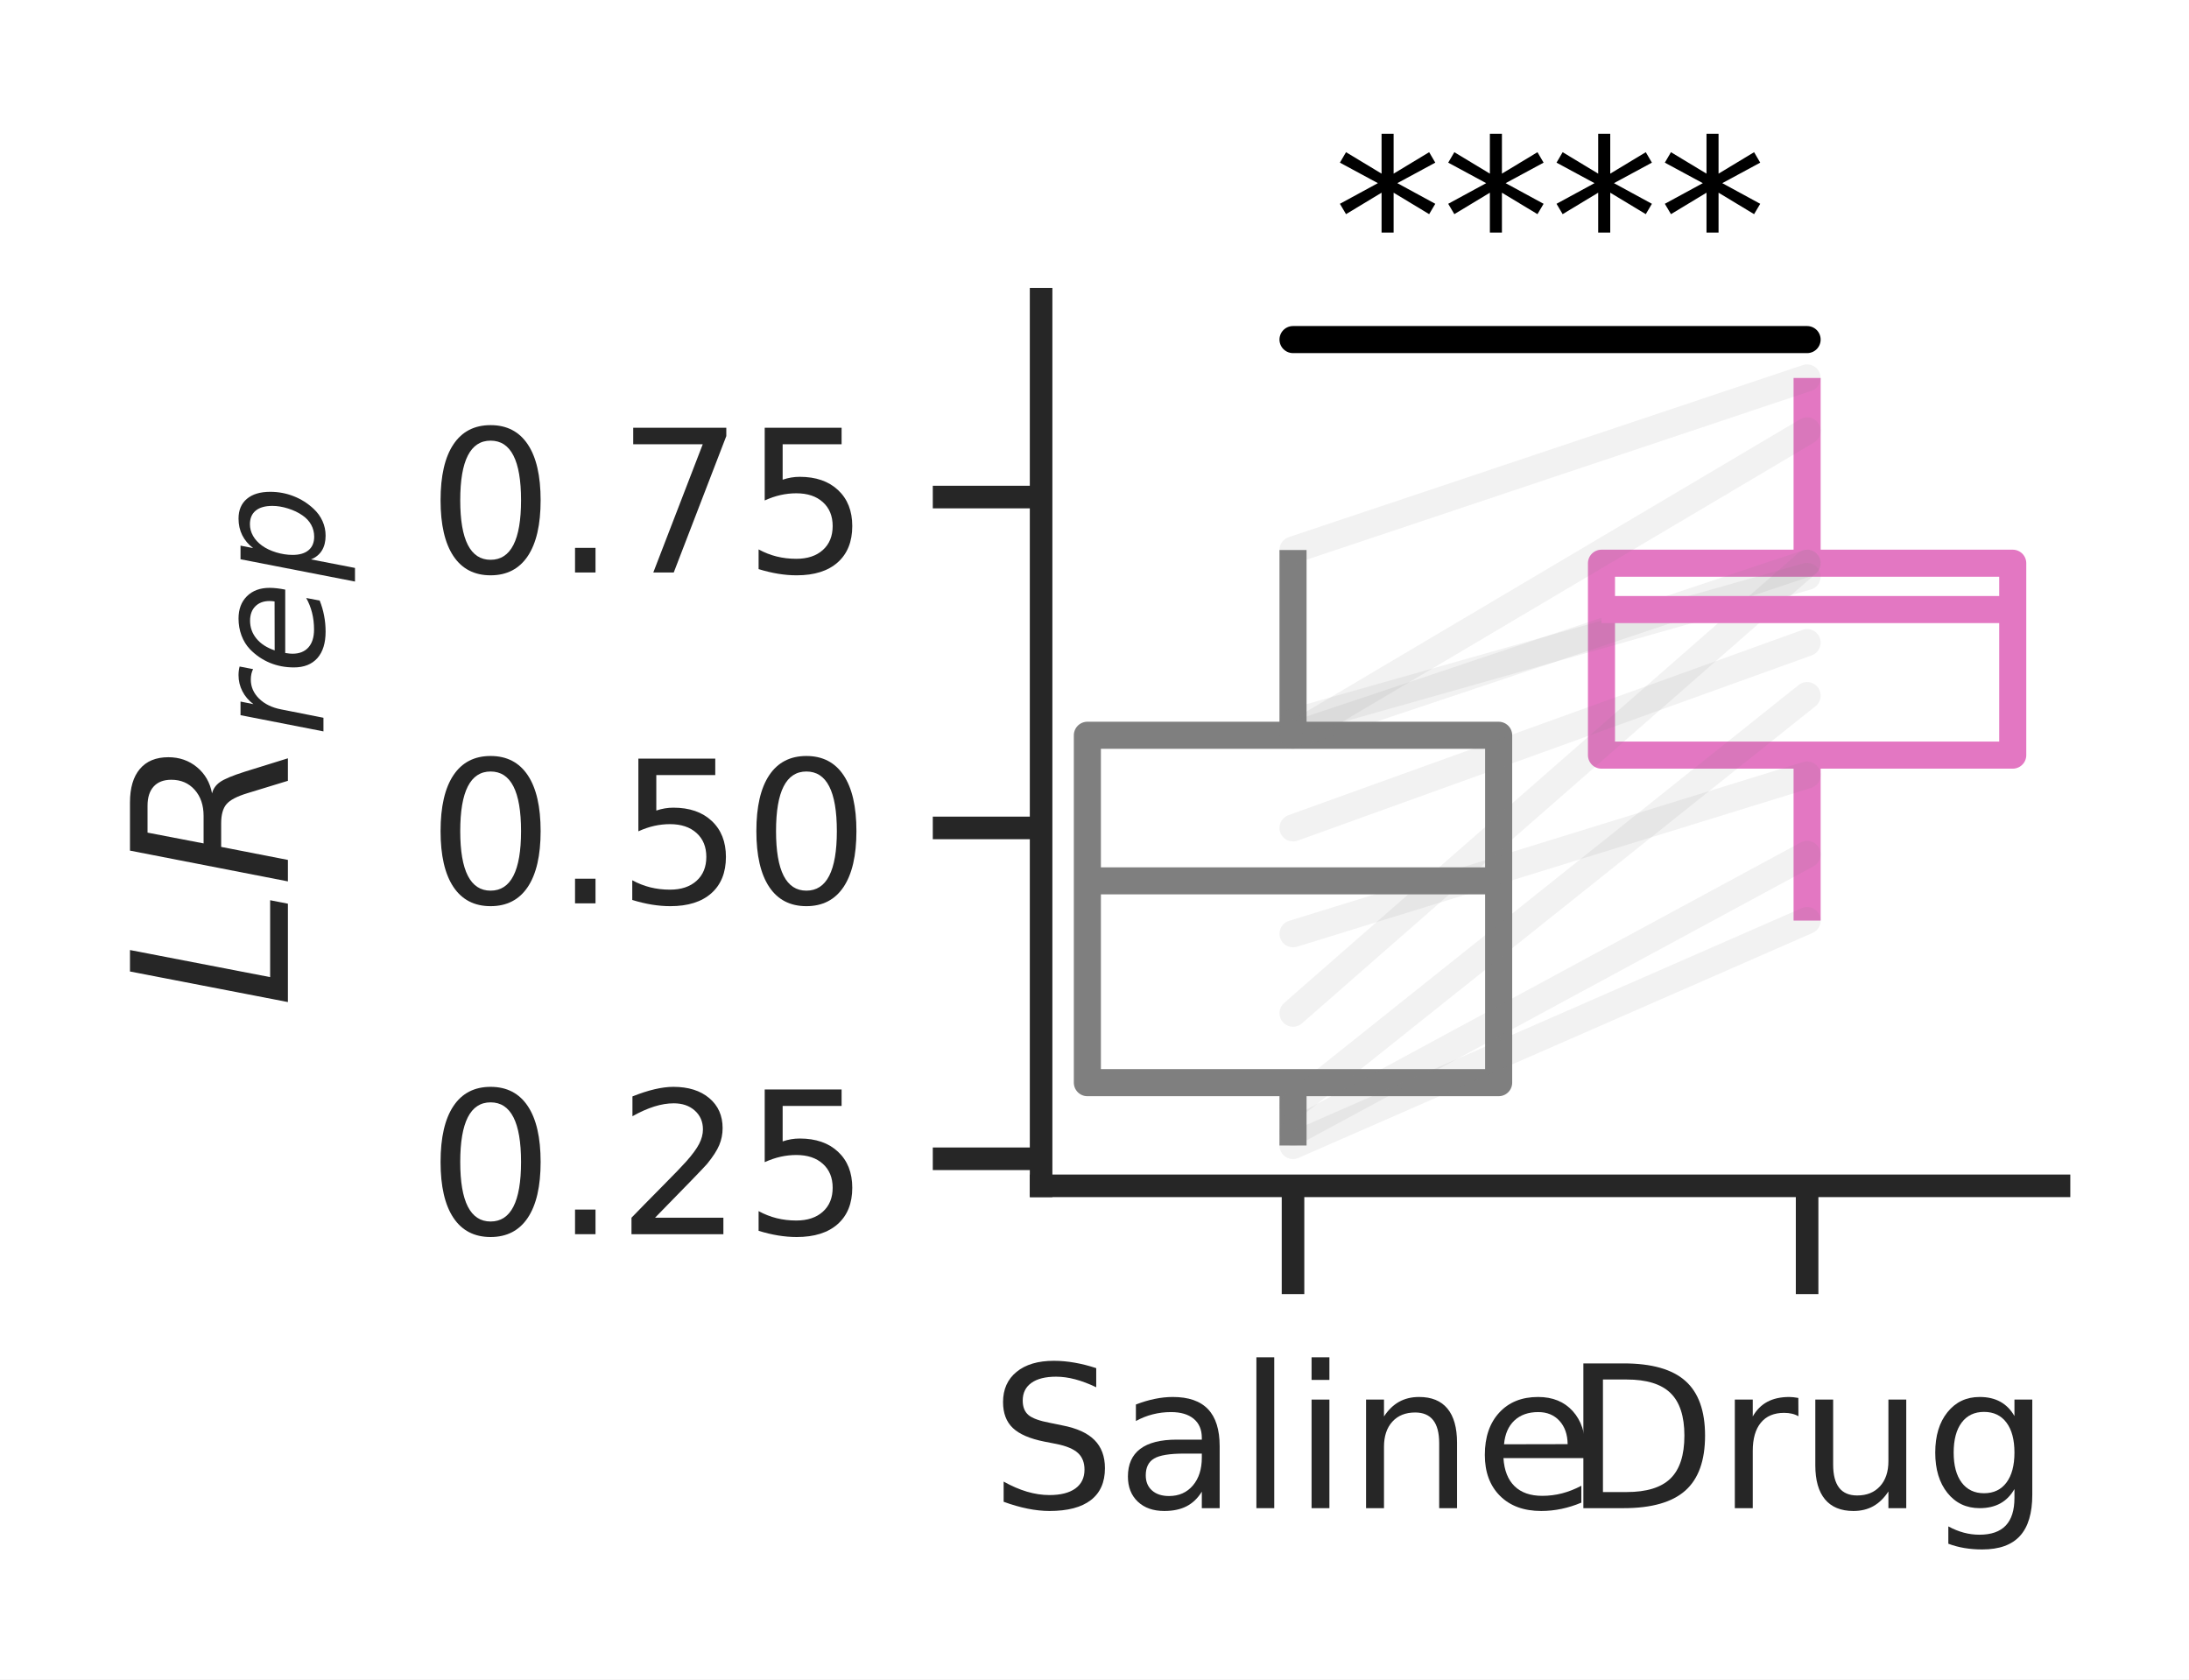
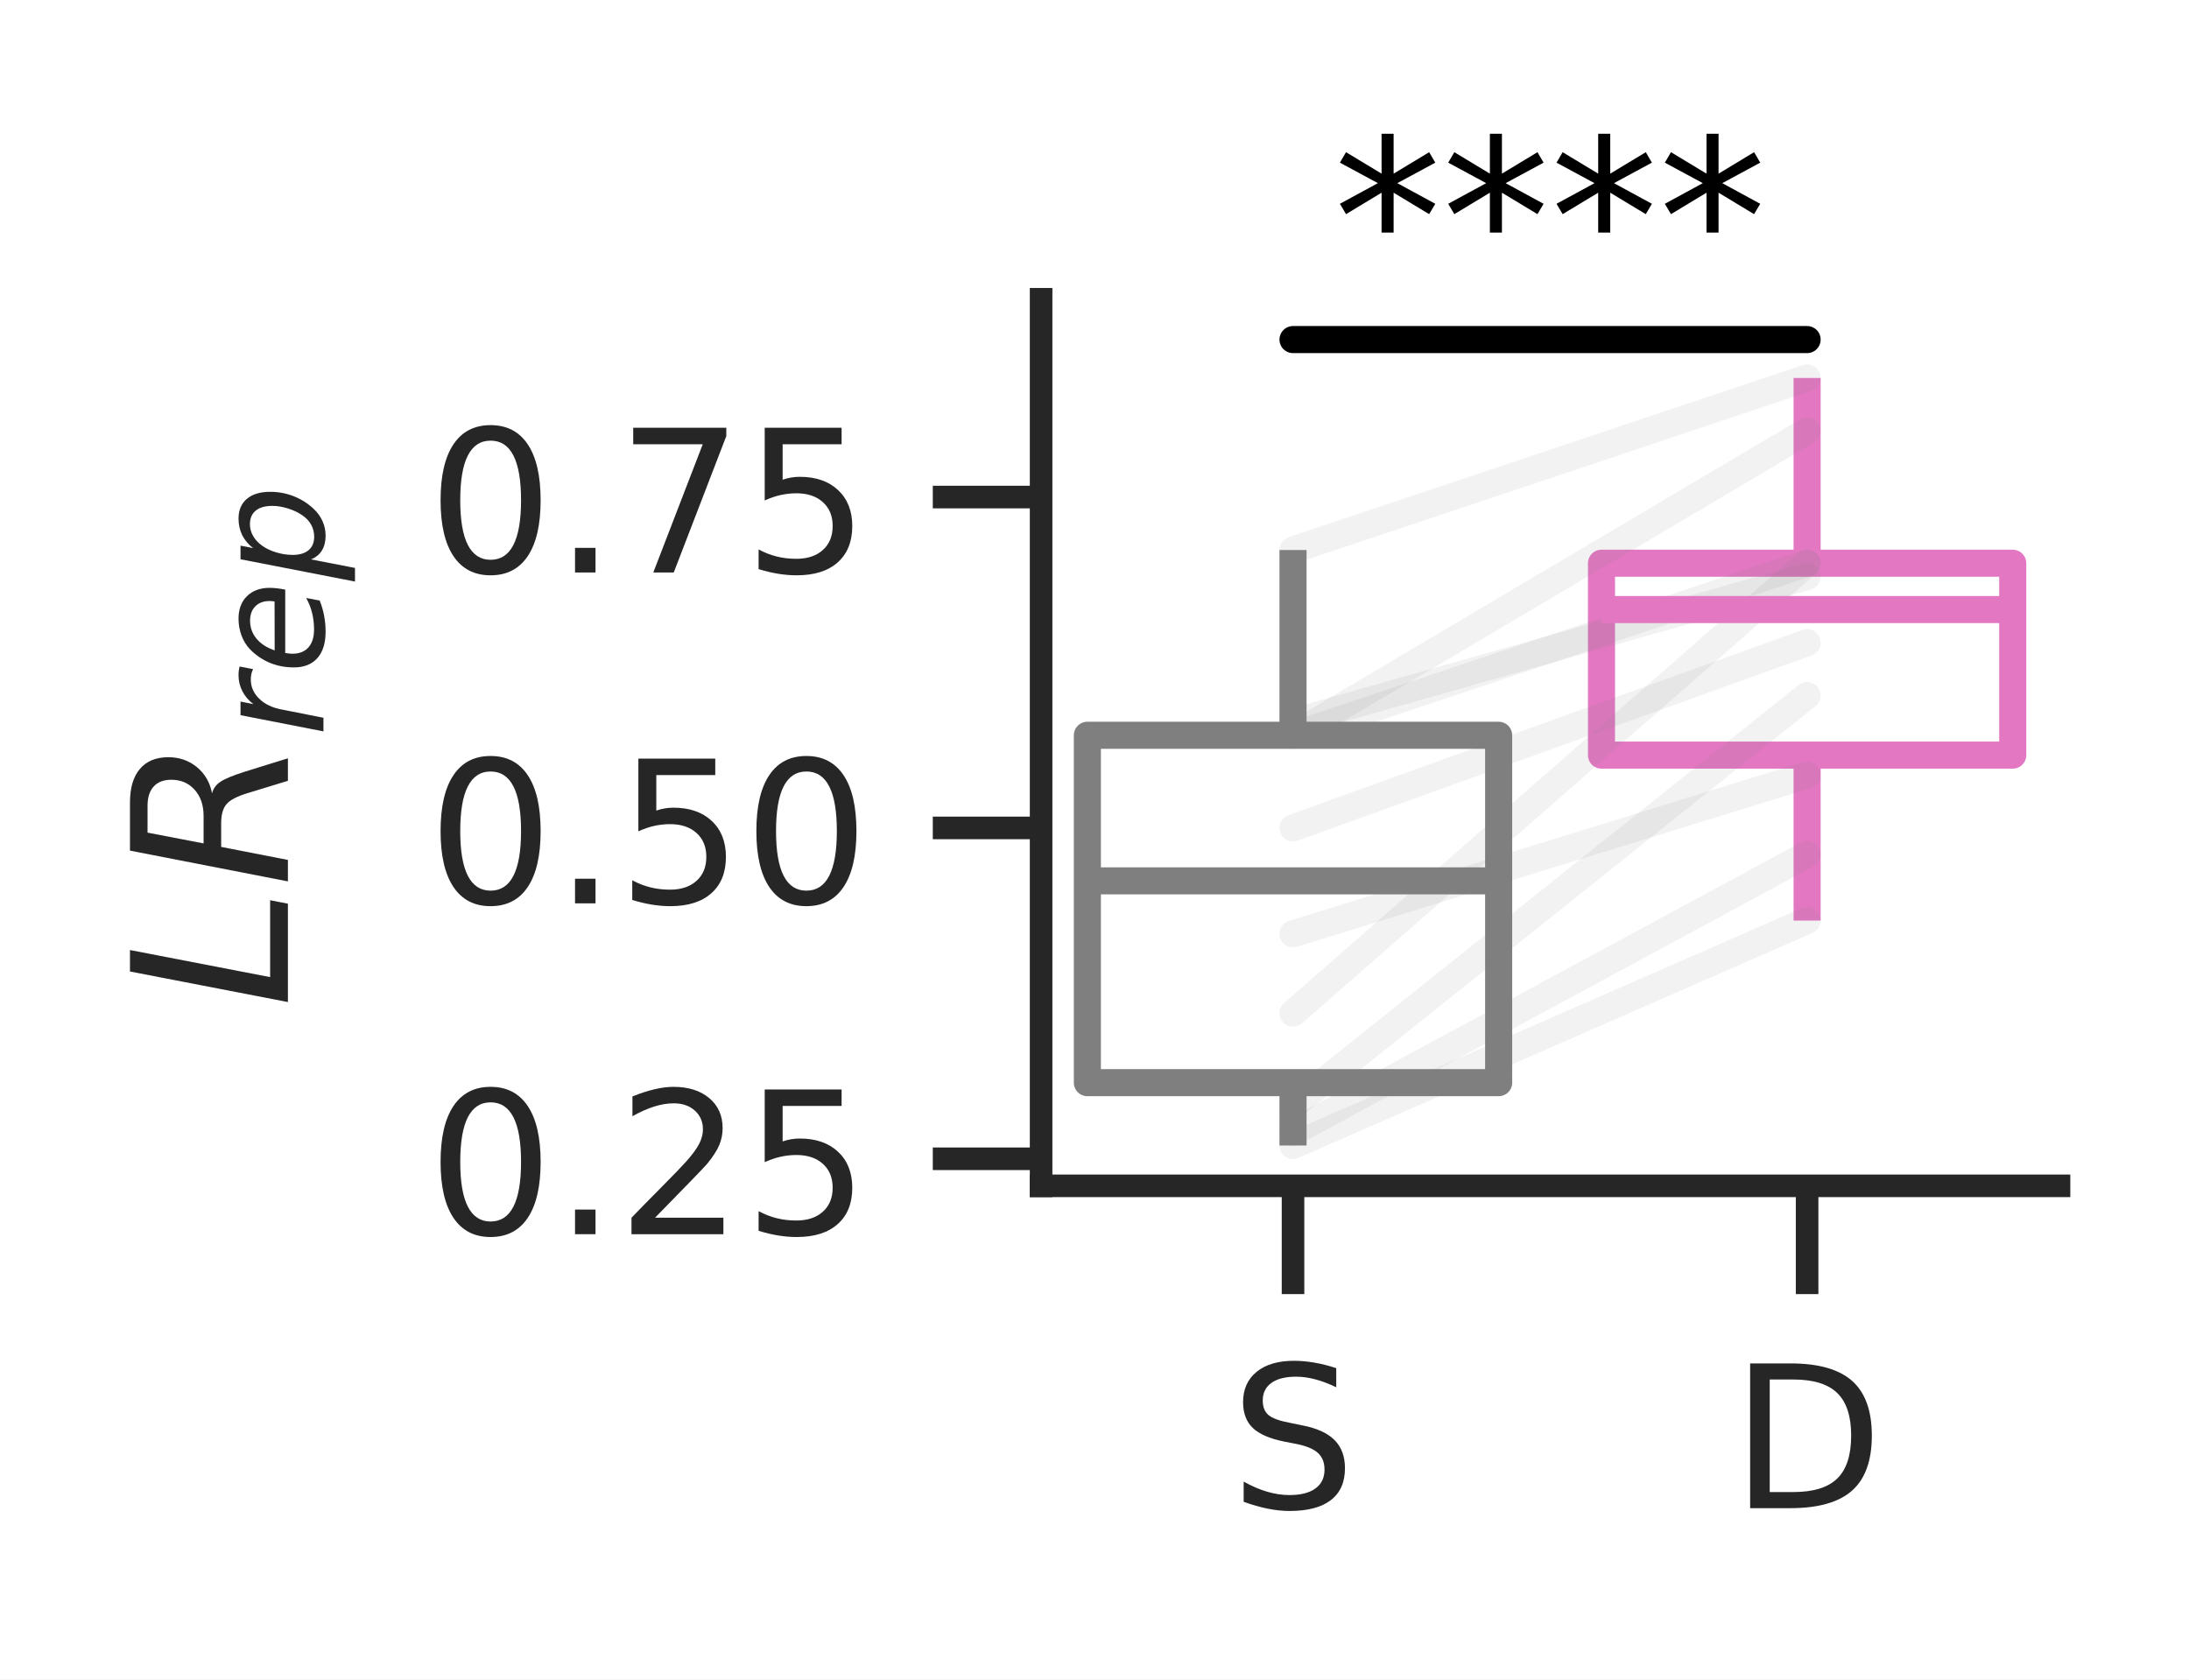
<svg xmlns="http://www.w3.org/2000/svg" xmlns:xlink="http://www.w3.org/1999/xlink" width="121.26pt" height="93.046pt" viewBox="0 0 121.26 93.046" version="1.1">
  <defs>
    <style type="text/css">*{stroke-linejoin: round; stroke-linecap: butt}</style>
  </defs>
  <g id="figure_1">
    <g id="patch_1">
      <path d="M 0 93.046  L 121.26 93.046  L 121.26 0  L 0 0  z " style="fill: #ffffff" />
    </g>
    <g id="axes_1">
      <g id="patch_2">
        <path d="M 57.672 65.7  L 114.06 65.7  L 114.06 16.581  L 57.672 16.581  z " style="fill: #ffffff" />
      </g>
      <g id="matplotlib.axis_1">
        <g id="xtick_1">
          <g id="line2d_1">
            <defs>
-               <path id="m5ed17c0318" d="M 0 0  L 0 6  " style="stroke: #262626; stroke-width: 1.25" />
+               <path id="m20642fa71a" d="M 0 0  L 0 6  " style="stroke: #262626; stroke-width: 1.25" />
            </defs>
            <g>
-               <use xlink:href="#m5ed17c0318" x="71.627" y="65.7" style="fill: #262626; stroke: #262626; stroke-width: 1.25" />
+               <use xlink:href="#m20642fa71a" x="71.627" y="65.7" style="fill: #262626; stroke: #262626; stroke-width: 1.25" />
            </g>
          </g>
          <g id="text_1">
-             <g style="fill: #262626" transform="translate(54.83874 83.55829) scale(0.11 -0.11)">
+             <g style="fill: #262626" transform="translate(68.13499 83.55829) scale(0.11 -0.11)">
              <defs>
                <path id="DejaVuSans-53" d="M 3425 4513  L 3425 3897  Q 3066 4069 2747 4153  Q 2428 4238 2131 4238  Q 1616 4238 1336 4038  Q 1056 3838 1056 3469  Q 1056 3159 1242 3001  Q 1428 2844 1947 2747  L 2328 2669  Q 3034 2534 3370 2195  Q 3706 1856 3706 1288  Q 3706 609 3251 259  Q 2797 -91 1919 -91  Q 1588 -91 1214 -16  Q 841 59 441 206  L 441 856  Q 825 641 1194 531  Q 1563 422 1919 422  Q 2459 422 2753 634  Q 3047 847 3047 1241  Q 3047 1584 2836 1778  Q 2625 1972 2144 2069  L 1759 2144  Q 1053 2284 737 2584  Q 422 2884 422 3419  Q 422 4038 858 4394  Q 1294 4750 2059 4750  Q 2388 4750 2728 4690  Q 3069 4631 3425 4513  z " transform="scale(0.015625)" />
-                 <path id="DejaVuSans-61" d="M 2194 1759  Q 1497 1759 1228 1600  Q 959 1441 959 1056  Q 959 750 1161 570  Q 1363 391 1709 391  Q 2188 391 2477 730  Q 2766 1069 2766 1631  L 2766 1759  L 2194 1759  z M 3341 1997  L 3341 0  L 2766 0  L 2766 531  Q 2569 213 2275 61  Q 1981 -91 1556 -91  Q 1019 -91 701 211  Q 384 513 384 1019  Q 384 1609 779 1909  Q 1175 2209 1959 2209  L 2766 2209  L 2766 2266  Q 2766 2663 2505 2880  Q 2244 3097 1772 3097  Q 1472 3097 1187 3025  Q 903 2953 641 2809  L 641 3341  Q 956 3463 1253 3523  Q 1550 3584 1831 3584  Q 2591 3584 2966 3190  Q 3341 2797 3341 1997  z " transform="scale(0.015625)" />
-                 <path id="DejaVuSans-6c" d="M 603 4863  L 1178 4863  L 1178 0  L 603 0  L 603 4863  z " transform="scale(0.015625)" />
-                 <path id="DejaVuSans-69" d="M 603 3500  L 1178 3500  L 1178 0  L 603 0  L 603 3500  z M 603 4863  L 1178 4863  L 1178 4134  L 603 4134  L 603 4863  z " transform="scale(0.015625)" />
-                 <path id="DejaVuSans-6e" d="M 3513 2113  L 3513 0  L 2938 0  L 2938 2094  Q 2938 2591 2744 2837  Q 2550 3084 2163 3084  Q 1697 3084 1428 2787  Q 1159 2491 1159 1978  L 1159 0  L 581 0  L 581 3500  L 1159 3500  L 1159 2956  Q 1366 3272 1645 3428  Q 1925 3584 2291 3584  Q 2894 3584 3203 3211  Q 3513 2838 3513 2113  z " transform="scale(0.015625)" />
-                 <path id="DejaVuSans-65" d="M 3597 1894  L 3597 1613  L 953 1613  Q 991 1019 1311 708  Q 1631 397 2203 397  Q 2534 397 2845 478  Q 3156 559 3463 722  L 3463 178  Q 3153 47 2828 -22  Q 2503 -91 2169 -91  Q 1331 -91 842 396  Q 353 884 353 1716  Q 353 2575 817 3079  Q 1281 3584 2069 3584  Q 2775 3584 3186 3129  Q 3597 2675 3597 1894  z M 3022 2063  Q 3016 2534 2758 2815  Q 2500 3097 2075 3097  Q 1594 3097 1305 2825  Q 1016 2553 972 2059  L 3022 2063  z " transform="scale(0.015625)" />
              </defs>
              <use xlink:href="#DejaVuSans-53" />
-               <use xlink:href="#DejaVuSans-61" transform="translate(63.47656 0)" />
-               <use xlink:href="#DejaVuSans-6c" transform="translate(124.7559 0)" />
-               <use xlink:href="#DejaVuSans-69" transform="translate(152.5391 0)" />
-               <use xlink:href="#DejaVuSans-6e" transform="translate(180.3223 0)" />
-               <use xlink:href="#DejaVuSans-65" transform="translate(243.7012 0)" />
            </g>
          </g>
        </g>
        <g id="xtick_2">
          <g id="line2d_2">
            <g>
-               <use xlink:href="#m5ed17c0318" x="100.105" y="65.7" style="fill: #262626; stroke: #262626; stroke-width: 1.25" />
+               <use xlink:href="#m20642fa71a" x="100.105" y="65.7" style="fill: #262626; stroke: #262626; stroke-width: 1.25" />
            </g>
          </g>
          <g id="text_2">
-             <g style="fill: #262626" transform="translate(86.6318 83.55829) scale(0.11 -0.11)">
+             <g style="fill: #262626" transform="translate(95.87008 83.55829) scale(0.11 -0.11)">
              <defs>
                <path id="DejaVuSans-44" d="M 1259 4147  L 1259 519  L 2022 519  Q 2988 519 3436 956  Q 3884 1394 3884 2338  Q 3884 3275 3436 3711  Q 2988 4147 2022 4147  L 1259 4147  z M 628 4666  L 1925 4666  Q 3281 4666 3915 4102  Q 4550 3538 4550 2338  Q 4550 1131 3912 565  Q 3275 0 1925 0  L 628 0  L 628 4666  z " transform="scale(0.015625)" />
-                 <path id="DejaVuSans-72" d="M 2631 2963  Q 2534 3019 2420 3045  Q 2306 3072 2169 3072  Q 1681 3072 1420 2755  Q 1159 2438 1159 1844  L 1159 0  L 581 0  L 581 3500  L 1159 3500  L 1159 2956  Q 1341 3275 1631 3429  Q 1922 3584 2338 3584  Q 2397 3584 2469 3576  Q 2541 3569 2628 3553  L 2631 2963  z " transform="scale(0.015625)" />
-                 <path id="DejaVuSans-75" d="M 544 1381  L 544 3500  L 1119 3500  L 1119 1403  Q 1119 906 1312 657  Q 1506 409 1894 409  Q 2359 409 2629 706  Q 2900 1003 2900 1516  L 2900 3500  L 3475 3500  L 3475 0  L 2900 0  L 2900 538  Q 2691 219 2414 64  Q 2138 -91 1772 -91  Q 1169 -91 856 284  Q 544 659 544 1381  z M 1991 3584  L 1991 3584  z " transform="scale(0.015625)" />
-                 <path id="DejaVuSans-67" d="M 2906 1791  Q 2906 2416 2648 2759  Q 2391 3103 1925 3103  Q 1463 3103 1205 2759  Q 947 2416 947 1791  Q 947 1169 1205 825  Q 1463 481 1925 481  Q 2391 481 2648 825  Q 2906 1169 2906 1791  z M 3481 434  Q 3481 -459 3084 -895  Q 2688 -1331 1869 -1331  Q 1566 -1331 1297 -1286  Q 1028 -1241 775 -1147  L 775 -588  Q 1028 -725 1275 -790  Q 1522 -856 1778 -856  Q 2344 -856 2625 -561  Q 2906 -266 2906 331  L 2906 616  Q 2728 306 2450 153  Q 2172 0 1784 0  Q 1141 0 747 490  Q 353 981 353 1791  Q 353 2603 747 3093  Q 1141 3584 1784 3584  Q 2172 3584 2450 3431  Q 2728 3278 2906 2969  L 2906 3500  L 3481 3500  L 3481 434  z " transform="scale(0.015625)" />
              </defs>
              <use xlink:href="#DejaVuSans-44" />
-               <use xlink:href="#DejaVuSans-72" transform="translate(77.00195 0)" />
-               <use xlink:href="#DejaVuSans-75" transform="translate(118.1152 0)" />
-               <use xlink:href="#DejaVuSans-67" transform="translate(181.4941 0)" />
            </g>
          </g>
        </g>
      </g>
      <g id="matplotlib.axis_2">
        <g id="ytick_1">
          <g id="line2d_3">
            <defs>
-               <path id="m6b654f77e2" d="M 0 0  L -6 0  " style="stroke: #262626; stroke-width: 1.25" />
+               <path id="m238dbf093e" d="M 0 0  L -6 0  " style="stroke: #262626; stroke-width: 1.25" />
            </defs>
            <g>
-               <use xlink:href="#m6b654f77e2" x="57.672" y="64.201" style="fill: #262626; stroke: #262626; stroke-width: 1.25" />
+               <use xlink:href="#m238dbf093e" x="57.672" y="64.201" style="fill: #262626; stroke: #262626; stroke-width: 1.25" />
            </g>
          </g>
          <g id="text_3">
            <g style="fill: #262626" transform="translate(23.68 68.3797) scale(0.11 -0.11)">
              <defs>
                <path id="DejaVuSans-30" d="M 2034 4250  Q 1547 4250 1301 3770  Q 1056 3291 1056 2328  Q 1056 1369 1301 889  Q 1547 409 2034 409  Q 2525 409 2770 889  Q 3016 1369 3016 2328  Q 3016 3291 2770 3770  Q 2525 4250 2034 4250  z M 2034 4750  Q 2819 4750 3233 4129  Q 3647 3509 3647 2328  Q 3647 1150 3233 529  Q 2819 -91 2034 -91  Q 1250 -91 836 529  Q 422 1150 422 2328  Q 422 3509 836 4129  Q 1250 4750 2034 4750  z " transform="scale(0.015625)" />
                <path id="DejaVuSans-2e" d="M 684 794  L 1344 794  L 1344 0  L 684 0  L 684 794  z " transform="scale(0.015625)" />
                <path id="DejaVuSans-32" d="M 1228 531  L 3431 531  L 3431 0  L 469 0  L 469 531  Q 828 903 1448 1529  Q 2069 2156 2228 2338  Q 2531 2678 2651 2914  Q 2772 3150 2772 3378  Q 2772 3750 2511 3984  Q 2250 4219 1831 4219  Q 1534 4219 1204 4116  Q 875 4013 500 3803  L 500 4441  Q 881 4594 1212 4672  Q 1544 4750 1819 4750  Q 2544 4750 2975 4387  Q 3406 4025 3406 3419  Q 3406 3131 3298 2873  Q 3191 2616 2906 2266  Q 2828 2175 2409 1742  Q 1991 1309 1228 531  z " transform="scale(0.015625)" />
                <path id="DejaVuSans-35" d="M 691 4666  L 3169 4666  L 3169 4134  L 1269 4134  L 1269 2991  Q 1406 3038 1543 3061  Q 1681 3084 1819 3084  Q 2600 3084 3056 2656  Q 3513 2228 3513 1497  Q 3513 744 3044 326  Q 2575 -91 1722 -91  Q 1428 -91 1123 -41  Q 819 9 494 109  L 494 744  Q 775 591 1075 516  Q 1375 441 1709 441  Q 2250 441 2565 725  Q 2881 1009 2881 1497  Q 2881 1984 2565 2268  Q 2250 2553 1709 2553  Q 1456 2553 1204 2497  Q 953 2441 691 2322  L 691 4666  z " transform="scale(0.015625)" />
              </defs>
              <use xlink:href="#DejaVuSans-30" />
              <use xlink:href="#DejaVuSans-2e" transform="translate(63.62305 0)" />
              <use xlink:href="#DejaVuSans-32" transform="translate(95.41016 0)" />
              <use xlink:href="#DejaVuSans-35" transform="translate(159.0332 0)" />
            </g>
          </g>
        </g>
        <g id="ytick_2">
          <g id="line2d_4">
            <g>
-               <use xlink:href="#m6b654f77e2" x="57.672" y="45.87" style="fill: #262626; stroke: #262626; stroke-width: 1.25" />
+               <use xlink:href="#m238dbf093e" x="57.672" y="45.87" style="fill: #262626; stroke: #262626; stroke-width: 1.25" />
            </g>
          </g>
          <g id="text_4">
            <g style="fill: #262626" transform="translate(23.68 50.049) scale(0.11 -0.11)">
              <use xlink:href="#DejaVuSans-30" />
              <use xlink:href="#DejaVuSans-2e" transform="translate(63.62305 0)" />
              <use xlink:href="#DejaVuSans-35" transform="translate(95.41016 0)" />
              <use xlink:href="#DejaVuSans-30" transform="translate(159.0332 0)" />
            </g>
          </g>
        </g>
        <g id="ytick_3">
          <g id="line2d_5">
            <g>
-               <use xlink:href="#m6b654f77e2" x="57.672" y="27.539" style="fill: #262626; stroke: #262626; stroke-width: 1.25" />
+               <use xlink:href="#m238dbf093e" x="57.672" y="27.539" style="fill: #262626; stroke: #262626; stroke-width: 1.25" />
            </g>
          </g>
          <g id="text_5">
            <g style="fill: #262626" transform="translate(23.68 31.7183) scale(0.11 -0.11)">
              <defs>
                <path id="DejaVuSans-37" d="M 525 4666  L 3525 4666  L 3525 4397  L 1831 0  L 1172 0  L 2766 4134  L 525 4134  L 525 4666  z " transform="scale(0.015625)" />
              </defs>
              <use xlink:href="#DejaVuSans-30" />
              <use xlink:href="#DejaVuSans-2e" transform="translate(63.62305 0)" />
              <use xlink:href="#DejaVuSans-37" transform="translate(95.41016 0)" />
              <use xlink:href="#DejaVuSans-35" transform="translate(159.0332 0)" />
            </g>
          </g>
        </g>
        <g id="text_6">
          <g style="fill: #262626" transform="translate(15.96 55.84054) rotate(-90) scale(0.12 -0.12)">
            <defs>
              <path id="DejaVuSans-Oblique-4c" d="M 1075 4666  L 1709 4666  L 909 525  L 3181 525  L 3078 0  L 172 0  L 1075 4666  z " transform="scale(0.015625)" />
              <path id="DejaVuSans-Oblique-52" d="M 1613 4147  L 1294 2491  L 2106 2491  Q 2584 2491 2879 2755  Q 3175 3019 3175 3444  Q 3175 3784 2976 3965  Q 2778 4147 2406 4147  L 1613 4147  z M 2772 2241  Q 2972 2194 3105 2009  Q 3238 1825 3413 1275  L 3809 0  L 3144 0  L 2778 1197  Q 2638 1659 2453 1815  Q 2269 1972 1888 1972  L 1191 1972  L 806 0  L 172 0  L 1081 4666  L 2503 4666  Q 3150 4666 3495 4373  Q 3841 4081 3841 3531  Q 3841 3044 3547 2687  Q 3253 2331 2772 2241  z " transform="scale(0.015625)" />
              <path id="DejaVuSans-Oblique-72" d="M 2853 2969  Q 2766 3016 2653 3041  Q 2541 3066 2413 3066  Q 1953 3066 1609 2717  Q 1266 2369 1153 1784  L 800 0  L 225 0  L 909 3500  L 1484 3500  L 1375 2956  Q 1603 3259 1920 3421  Q 2238 3584 2597 3584  Q 2691 3584 2781 3573  Q 2872 3563 2963 3538  L 2853 2969  z " transform="scale(0.015625)" />
              <path id="DejaVuSans-Oblique-65" d="M 3078 2063  Q 3088 2113 3092 2166  Q 3097 2219 3097 2272  Q 3097 2653 2873 2875  Q 2650 3097 2266 3097  Q 1838 3097 1509 2826  Q 1181 2556 1013 2059  L 3078 2063  z M 3578 1613  L 903 1613  Q 884 1494 878 1425  Q 872 1356 872 1306  Q 872 872 1139 634  Q 1406 397 1894 397  Q 2269 397 2603 481  Q 2938 566 3225 728  L 3116 159  Q 2806 34 2476 -28  Q 2147 -91 1806 -91  Q 1078 -91 686 257  Q 294 606 294 1247  Q 294 1794 489 2264  Q 684 2734 1063 3103  Q 1306 3334 1642 3459  Q 1978 3584 2356 3584  Q 2950 3584 3301 3228  Q 3653 2872 3653 2272  Q 3653 2128 3634 1964  Q 3616 1800 3578 1613  z " transform="scale(0.015625)" />
              <path id="DejaVuSans-Oblique-70" d="M 3175 2156  Q 3175 2616 2975 2859  Q 2775 3103 2400 3103  Q 2144 3103 1911 2972  Q 1678 2841 1497 2591  Q 1319 2344 1212 1994  Q 1106 1644 1106 1300  Q 1106 863 1306 627  Q 1506 391 1875 391  Q 2147 391 2380 519  Q 2613 647 2778 891  Q 2956 1147 3065 1494  Q 3175 1841 3175 2156  z M 1394 2969  Q 1625 3272 1939 3428  Q 2253 3584 2638 3584  Q 3175 3584 3472 3232  Q 3769 2881 3769 2247  Q 3769 1728 3584 1258  Q 3400 788 3053 416  Q 2822 169 2531 39  Q 2241 -91 1919 -91  Q 1547 -91 1294 64  Q 1041 219 916 525  L 556 -1331  L -19 -1331  L 922 3500  L 1497 3500  L 1394 2969  z " transform="scale(0.015625)" />
            </defs>
            <use xlink:href="#DejaVuSans-Oblique-4c" transform="translate(0 0.09375)" />
            <use xlink:href="#DejaVuSans-Oblique-52" transform="translate(55.71289 0.09375)" />
            <use xlink:href="#DejaVuSans-Oblique-72" transform="translate(125.1953 -16.3125) scale(0.7)" />
            <use xlink:href="#DejaVuSans-Oblique-65" transform="translate(153.9746 -16.3125) scale(0.7)" />
            <use xlink:href="#DejaVuSans-Oblique-70" transform="translate(197.041 -16.3125) scale(0.7)" />
          </g>
        </g>
      </g>
      <g id="FillBetweenPolyCollection_1" />
      <g id="FillBetweenPolyCollection_2" />
      <g id="FillBetweenPolyCollection_3" />
      <g id="FillBetweenPolyCollection_4" />
      <g id="FillBetweenPolyCollection_5" />
      <g id="FillBetweenPolyCollection_6" />
      <g id="FillBetweenPolyCollection_7" />
      <g id="FillBetweenPolyCollection_8" />
      <g id="FillBetweenPolyCollection_9" />
      <g id="FillBetweenPolyCollection_10" />
      <g id="line2d_6">
-         <path d="M 60.235 59.984  L 83.018 59.984  L 83.018 40.737  L 60.235 40.737  L 60.235 59.984  " clip-path="url(#p4565e24b21)" style="fill: none; stroke: #7f7f7f; stroke-width: 1.5; stroke-linecap: round" />
+         <path d="M 60.235 59.984  L 83.018 59.984  L 83.018 40.737  L 60.235 40.737  L 60.235 59.984  " clip-path="url(#p94b5320993)" style="fill: none; stroke: #7f7f7f; stroke-width: 1.5; stroke-linecap: round" />
      </g>
      <g id="line2d_7">
-         <path d="M 71.627 59.984  L 71.627 63.467  " clip-path="url(#p4565e24b21)" style="fill: none; stroke: #7f7f7f; stroke-width: 1.5" />
+         <path d="M 71.627 59.984  L 71.627 63.467  " clip-path="url(#p94b5320993)" style="fill: none; stroke: #7f7f7f; stroke-width: 1.5" />
      </g>
      <g id="line2d_8">
-         <path d="M 71.627 40.737  L 71.627 30.472  " clip-path="url(#p4565e24b21)" style="fill: none; stroke: #7f7f7f; stroke-width: 1.5" />
+         <path d="M 71.627 40.737  L 71.627 30.472  " clip-path="url(#p94b5320993)" style="fill: none; stroke: #7f7f7f; stroke-width: 1.5" />
      </g>
      <g id="line2d_9">
-         <path d="M 88.714 41.837  L 111.496 41.837  L 111.496 31.205  L 88.714 31.205  L 88.714 41.837  " clip-path="url(#p4565e24b21)" style="fill: none; stroke: #e377c2; stroke-width: 1.5; stroke-linecap: round" />
+         <path d="M 88.714 41.837  L 111.496 41.837  L 111.496 31.205  L 88.714 31.205  L 88.714 41.837  " clip-path="url(#p94b5320993)" style="fill: none; stroke: #e377c2; stroke-width: 1.5; stroke-linecap: round" />
      </g>
      <g id="line2d_10">
-         <path d="M 100.105 41.837  L 100.105 51.002  " clip-path="url(#p4565e24b21)" style="fill: none; stroke: #e377c2; stroke-width: 1.5" />
+         <path d="M 100.105 41.837  L 100.105 51.002  " clip-path="url(#p94b5320993)" style="fill: none; stroke: #e377c2; stroke-width: 1.5" />
      </g>
      <g id="line2d_11">
-         <path d="M 100.105 31.205  L 100.105 20.94  " clip-path="url(#p4565e24b21)" style="fill: none; stroke: #e377c2; stroke-width: 1.5" />
+         <path d="M 100.105 31.205  L 100.105 20.94  " clip-path="url(#p94b5320993)" style="fill: none; stroke: #e377c2; stroke-width: 1.5" />
      </g>
      <g id="line2d_12">
-         <path d="M 71.627 40.737  L 100.105 31.205  " clip-path="url(#p4565e24b21)" style="fill: none; stroke: #808080; stroke-opacity: 0.1; stroke-width: 1.5; stroke-linecap: round" />
+         <path d="M 71.627 40.737  L 100.105 31.205  " clip-path="url(#p94b5320993)" style="fill: none; stroke: #808080; stroke-opacity: 0.1; stroke-width: 1.5; stroke-linecap: round" />
      </g>
      <g id="line2d_13">
-         <path d="M 71.627 62.734  L 100.105 47.336  " clip-path="url(#p4565e24b21)" style="fill: none; stroke: #808080; stroke-opacity: 0.1; stroke-width: 1.5; stroke-linecap: round" />
+         <path d="M 71.627 62.734  L 100.105 47.336  " clip-path="url(#p94b5320993)" style="fill: none; stroke: #808080; stroke-opacity: 0.1; stroke-width: 1.5; stroke-linecap: round" />
      </g>
      <g id="line2d_14">
-         <path d="M 71.627 61.268  L 100.105 38.538  " clip-path="url(#p4565e24b21)" style="fill: none; stroke: #808080; stroke-opacity: 0.1; stroke-width: 1.5; stroke-linecap: round" />
+         <path d="M 71.627 61.268  L 100.105 38.538  " clip-path="url(#p94b5320993)" style="fill: none; stroke: #808080; stroke-opacity: 0.1; stroke-width: 1.5; stroke-linecap: round" />
      </g>
      <g id="line2d_15">
-         <path d="M 71.627 40.004  L 100.105 31.939  " clip-path="url(#p4565e24b21)" style="fill: none; stroke: #808080; stroke-opacity: 0.1; stroke-width: 1.5; stroke-linecap: round" />
+         <path d="M 71.627 40.004  L 100.105 31.939  " clip-path="url(#p94b5320993)" style="fill: none; stroke: #808080; stroke-opacity: 0.1; stroke-width: 1.5; stroke-linecap: round" />
      </g>
      <g id="line2d_16">
-         <path d="M 71.627 30.472  L 100.105 20.94  " clip-path="url(#p4565e24b21)" style="fill: none; stroke: #808080; stroke-opacity: 0.1; stroke-width: 1.5; stroke-linecap: round" />
+         <path d="M 71.627 30.472  L 100.105 20.94  " clip-path="url(#p94b5320993)" style="fill: none; stroke: #808080; stroke-opacity: 0.1; stroke-width: 1.5; stroke-linecap: round" />
      </g>
      <g id="line2d_17">
-         <path d="M 71.627 63.467  L 100.105 51.002  " clip-path="url(#p4565e24b21)" style="fill: none; stroke: #808080; stroke-opacity: 0.1; stroke-width: 1.5; stroke-linecap: round" />
+         <path d="M 71.627 63.467  L 100.105 51.002  " clip-path="url(#p94b5320993)" style="fill: none; stroke: #808080; stroke-opacity: 0.1; stroke-width: 1.5; stroke-linecap: round" />
      </g>
      <g id="line2d_18">
-         <path d="M 71.627 51.736  L 100.105 42.937  " clip-path="url(#p4565e24b21)" style="fill: none; stroke: #808080; stroke-opacity: 0.1; stroke-width: 1.5; stroke-linecap: round" />
+         <path d="M 71.627 51.736  L 100.105 42.937  " clip-path="url(#p94b5320993)" style="fill: none; stroke: #808080; stroke-opacity: 0.1; stroke-width: 1.5; stroke-linecap: round" />
      </g>
      <g id="line2d_19">
-         <path d="M 71.627 40.737  L 100.105 23.873  " clip-path="url(#p4565e24b21)" style="fill: none; stroke: #808080; stroke-opacity: 0.1; stroke-width: 1.5; stroke-linecap: round" />
+         <path d="M 71.627 40.737  L 100.105 23.873  " clip-path="url(#p94b5320993)" style="fill: none; stroke: #808080; stroke-opacity: 0.1; stroke-width: 1.5; stroke-linecap: round" />
      </g>
      <g id="line2d_20">
-         <path d="M 71.627 45.87  L 100.105 35.605  " clip-path="url(#p4565e24b21)" style="fill: none; stroke: #808080; stroke-opacity: 0.1; stroke-width: 1.5; stroke-linecap: round" />
+         <path d="M 71.627 45.87  L 100.105 35.605  " clip-path="url(#p94b5320993)" style="fill: none; stroke: #808080; stroke-opacity: 0.1; stroke-width: 1.5; stroke-linecap: round" />
      </g>
      <g id="line2d_21">
-         <path d="M 71.627 56.135  L 100.105 31.205  " clip-path="url(#p4565e24b21)" style="fill: none; stroke: #808080; stroke-opacity: 0.1; stroke-width: 1.5; stroke-linecap: round" />
+         <path d="M 71.627 56.135  L 100.105 31.205  " clip-path="url(#p94b5320993)" style="fill: none; stroke: #808080; stroke-opacity: 0.1; stroke-width: 1.5; stroke-linecap: round" />
      </g>
      <g id="line2d_22">
-         <path d="M 71.627 18.814  L 100.105 18.814  " clip-path="url(#p4565e24b21)" style="fill: none; stroke: #000000; stroke-width: 1.5; stroke-linecap: round" />
+         <path d="M 71.627 18.814  L 100.105 18.814  " clip-path="url(#p94b5320993)" style="fill: none; stroke: #000000; stroke-width: 1.5; stroke-linecap: round" />
      </g>
      <g id="line2d_23">
-         <path d="M 60.235 48.803  L 83.018 48.803  " clip-path="url(#p4565e24b21)" style="fill: none; stroke: #7f7f7f; stroke-width: 1.5" />
+         <path d="M 60.235 48.803  L 83.018 48.803  " clip-path="url(#p94b5320993)" style="fill: none; stroke: #7f7f7f; stroke-width: 1.5" />
      </g>
      <g id="line2d_24">
-         <path d="M 88.714 33.772  L 111.496 33.772  " clip-path="url(#p4565e24b21)" style="fill: none; stroke: #e377c2; stroke-width: 1.5" />
+         <path d="M 88.714 33.772  L 111.496 33.772  " clip-path="url(#p94b5320993)" style="fill: none; stroke: #e377c2; stroke-width: 1.5" />
      </g>
      <g id="patch_3">
        <path d="M 57.672 65.7  L 57.672 16.581  " style="fill: none; stroke: #262626; stroke-width: 1.25; stroke-linejoin: miter; stroke-linecap: square" />
      </g>
      <g id="patch_4">
        <path d="M 57.672 65.7  L 114.06 65.7  " style="fill: none; stroke: #262626; stroke-width: 1.25; stroke-linejoin: miter; stroke-linecap: square" />
      </g>
      <g id="text_7">
        <g transform="translate(73.86585 16.31812) scale(0.12 -0.12)">
          <defs>
            <path id="DejaVuSans-2a" d="M 3009 3897  L 1888 3291  L 3009 2681  L 2828 2375  L 1778 3009  L 1778 1831  L 1422 1831  L 1422 3009  L 372 2375  L 191 2681  L 1313 3291  L 191 3897  L 372 4206  L 1422 3572  L 1422 4750  L 1778 4750  L 1778 3572  L 2828 4206  L 3009 3897  z " transform="scale(0.015625)" />
          </defs>
          <use xlink:href="#DejaVuSans-2a" />
          <use xlink:href="#DejaVuSans-2a" transform="translate(50 0)" />
          <use xlink:href="#DejaVuSans-2a" transform="translate(100 0)" />
          <use xlink:href="#DejaVuSans-2a" transform="translate(150 0)" />
        </g>
      </g>
    </g>
  </g>
  <defs>
-     <clipPath id="p4565e24b21">
+     <clipPath id="p94b5320993">
      <rect x="57.672" y="16.581" width="56.387" height="49.119" />
    </clipPath>
  </defs>
</svg>
